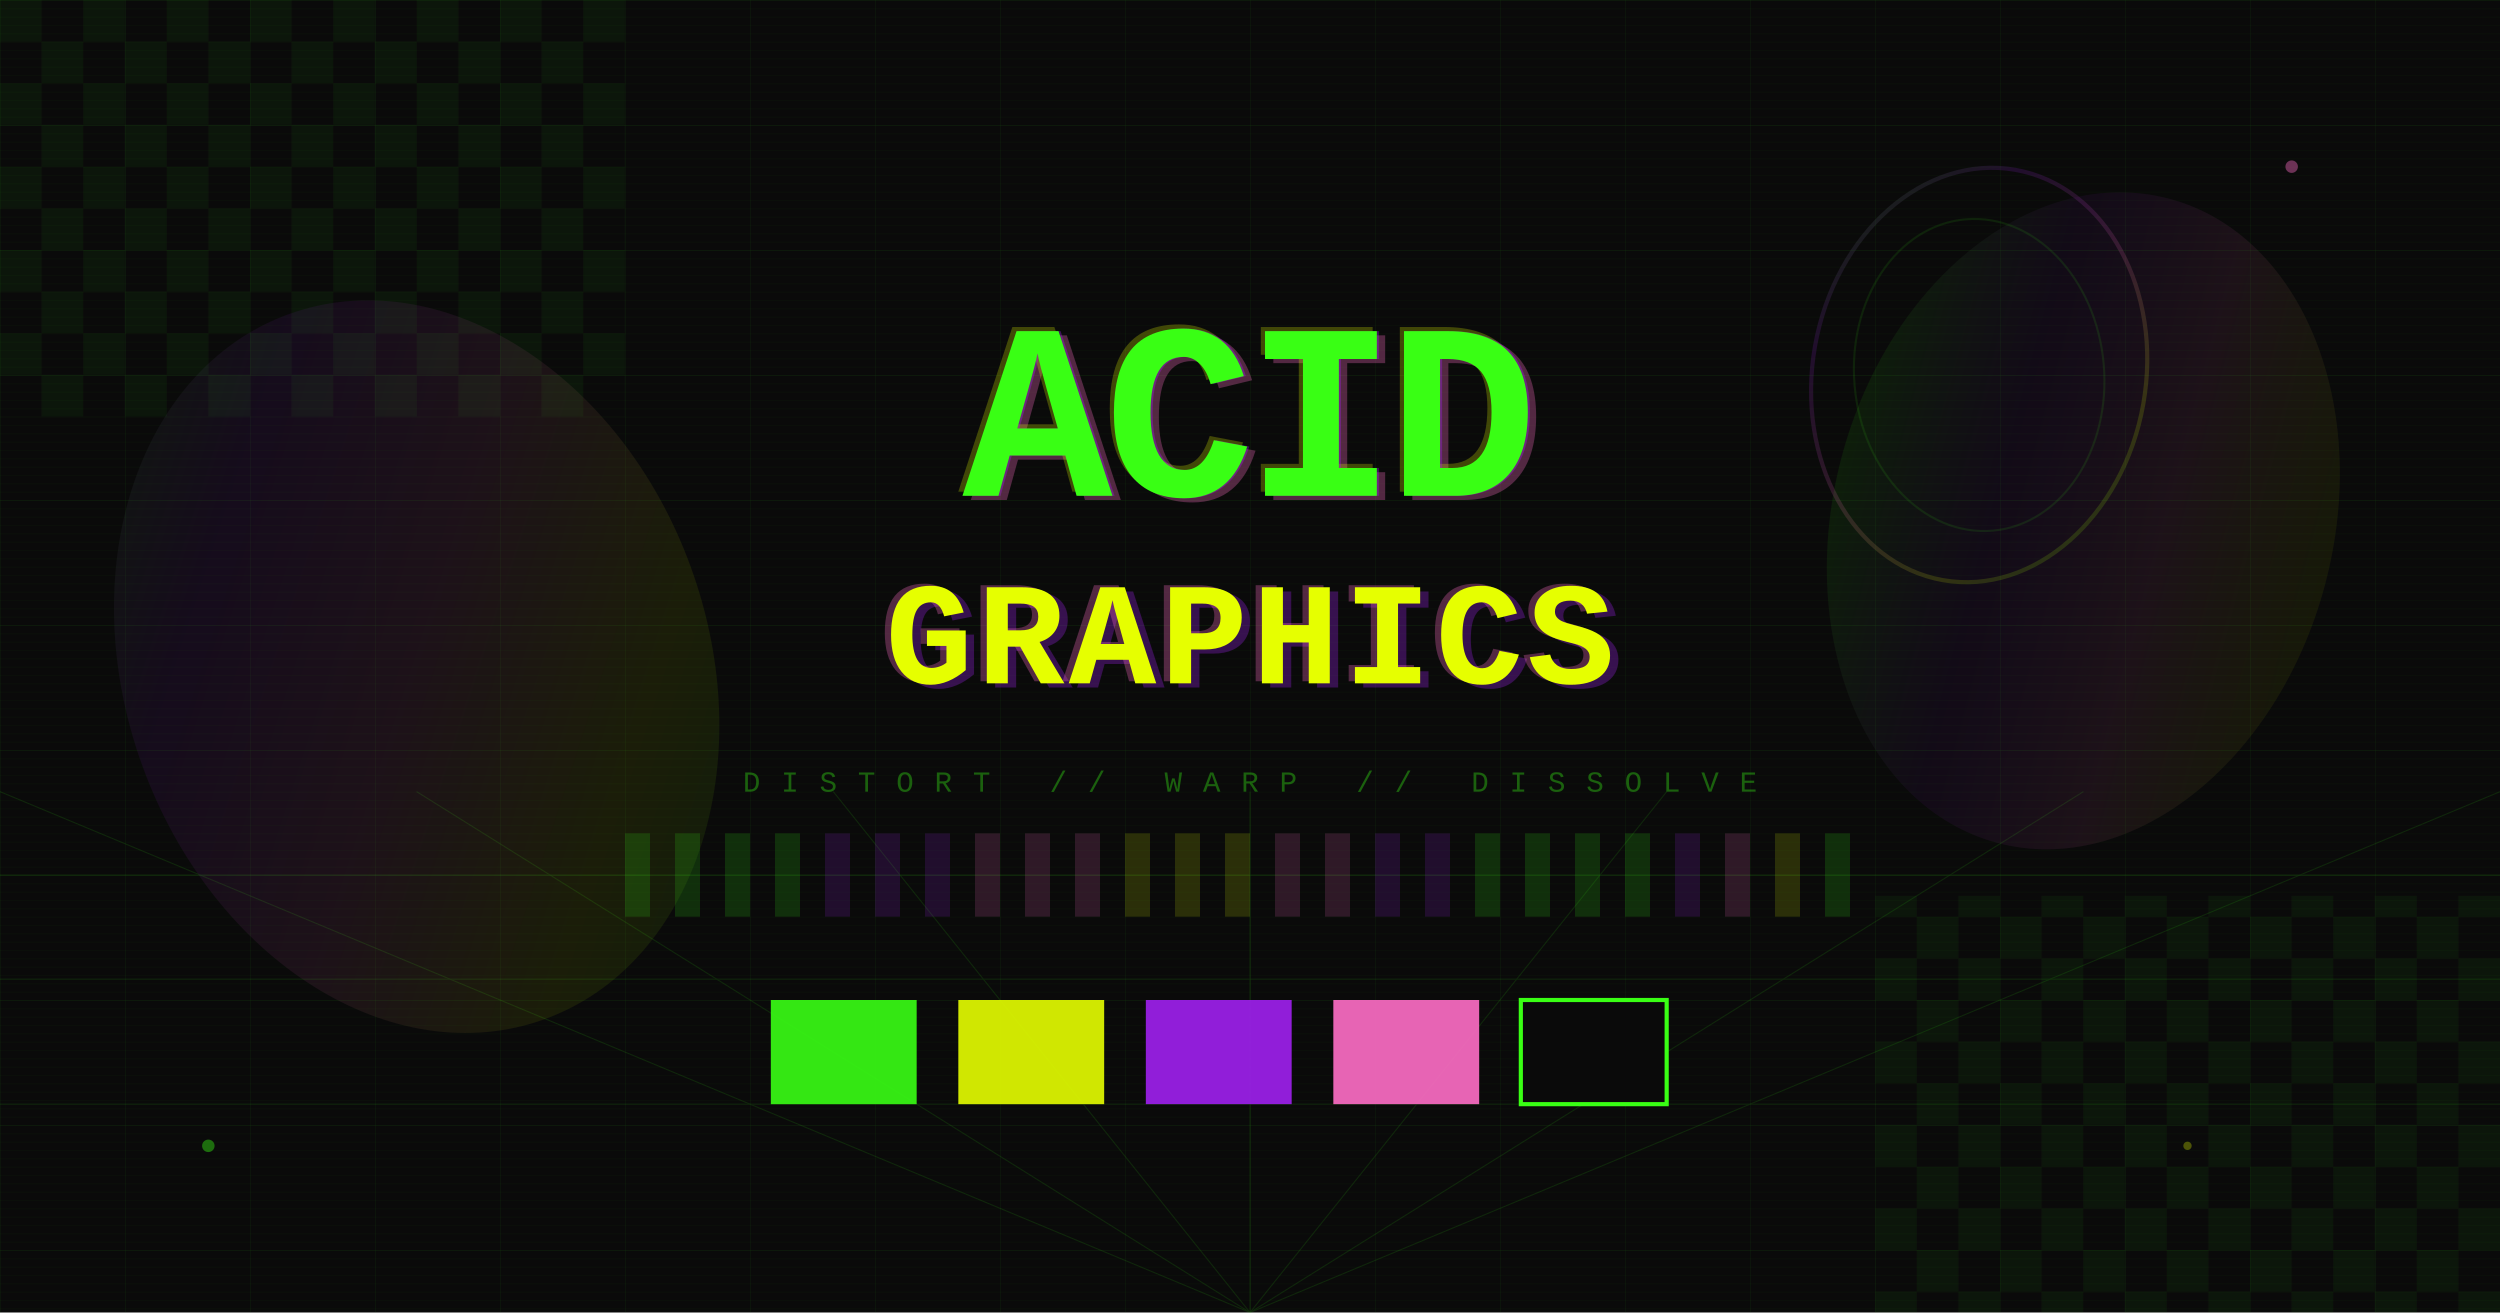
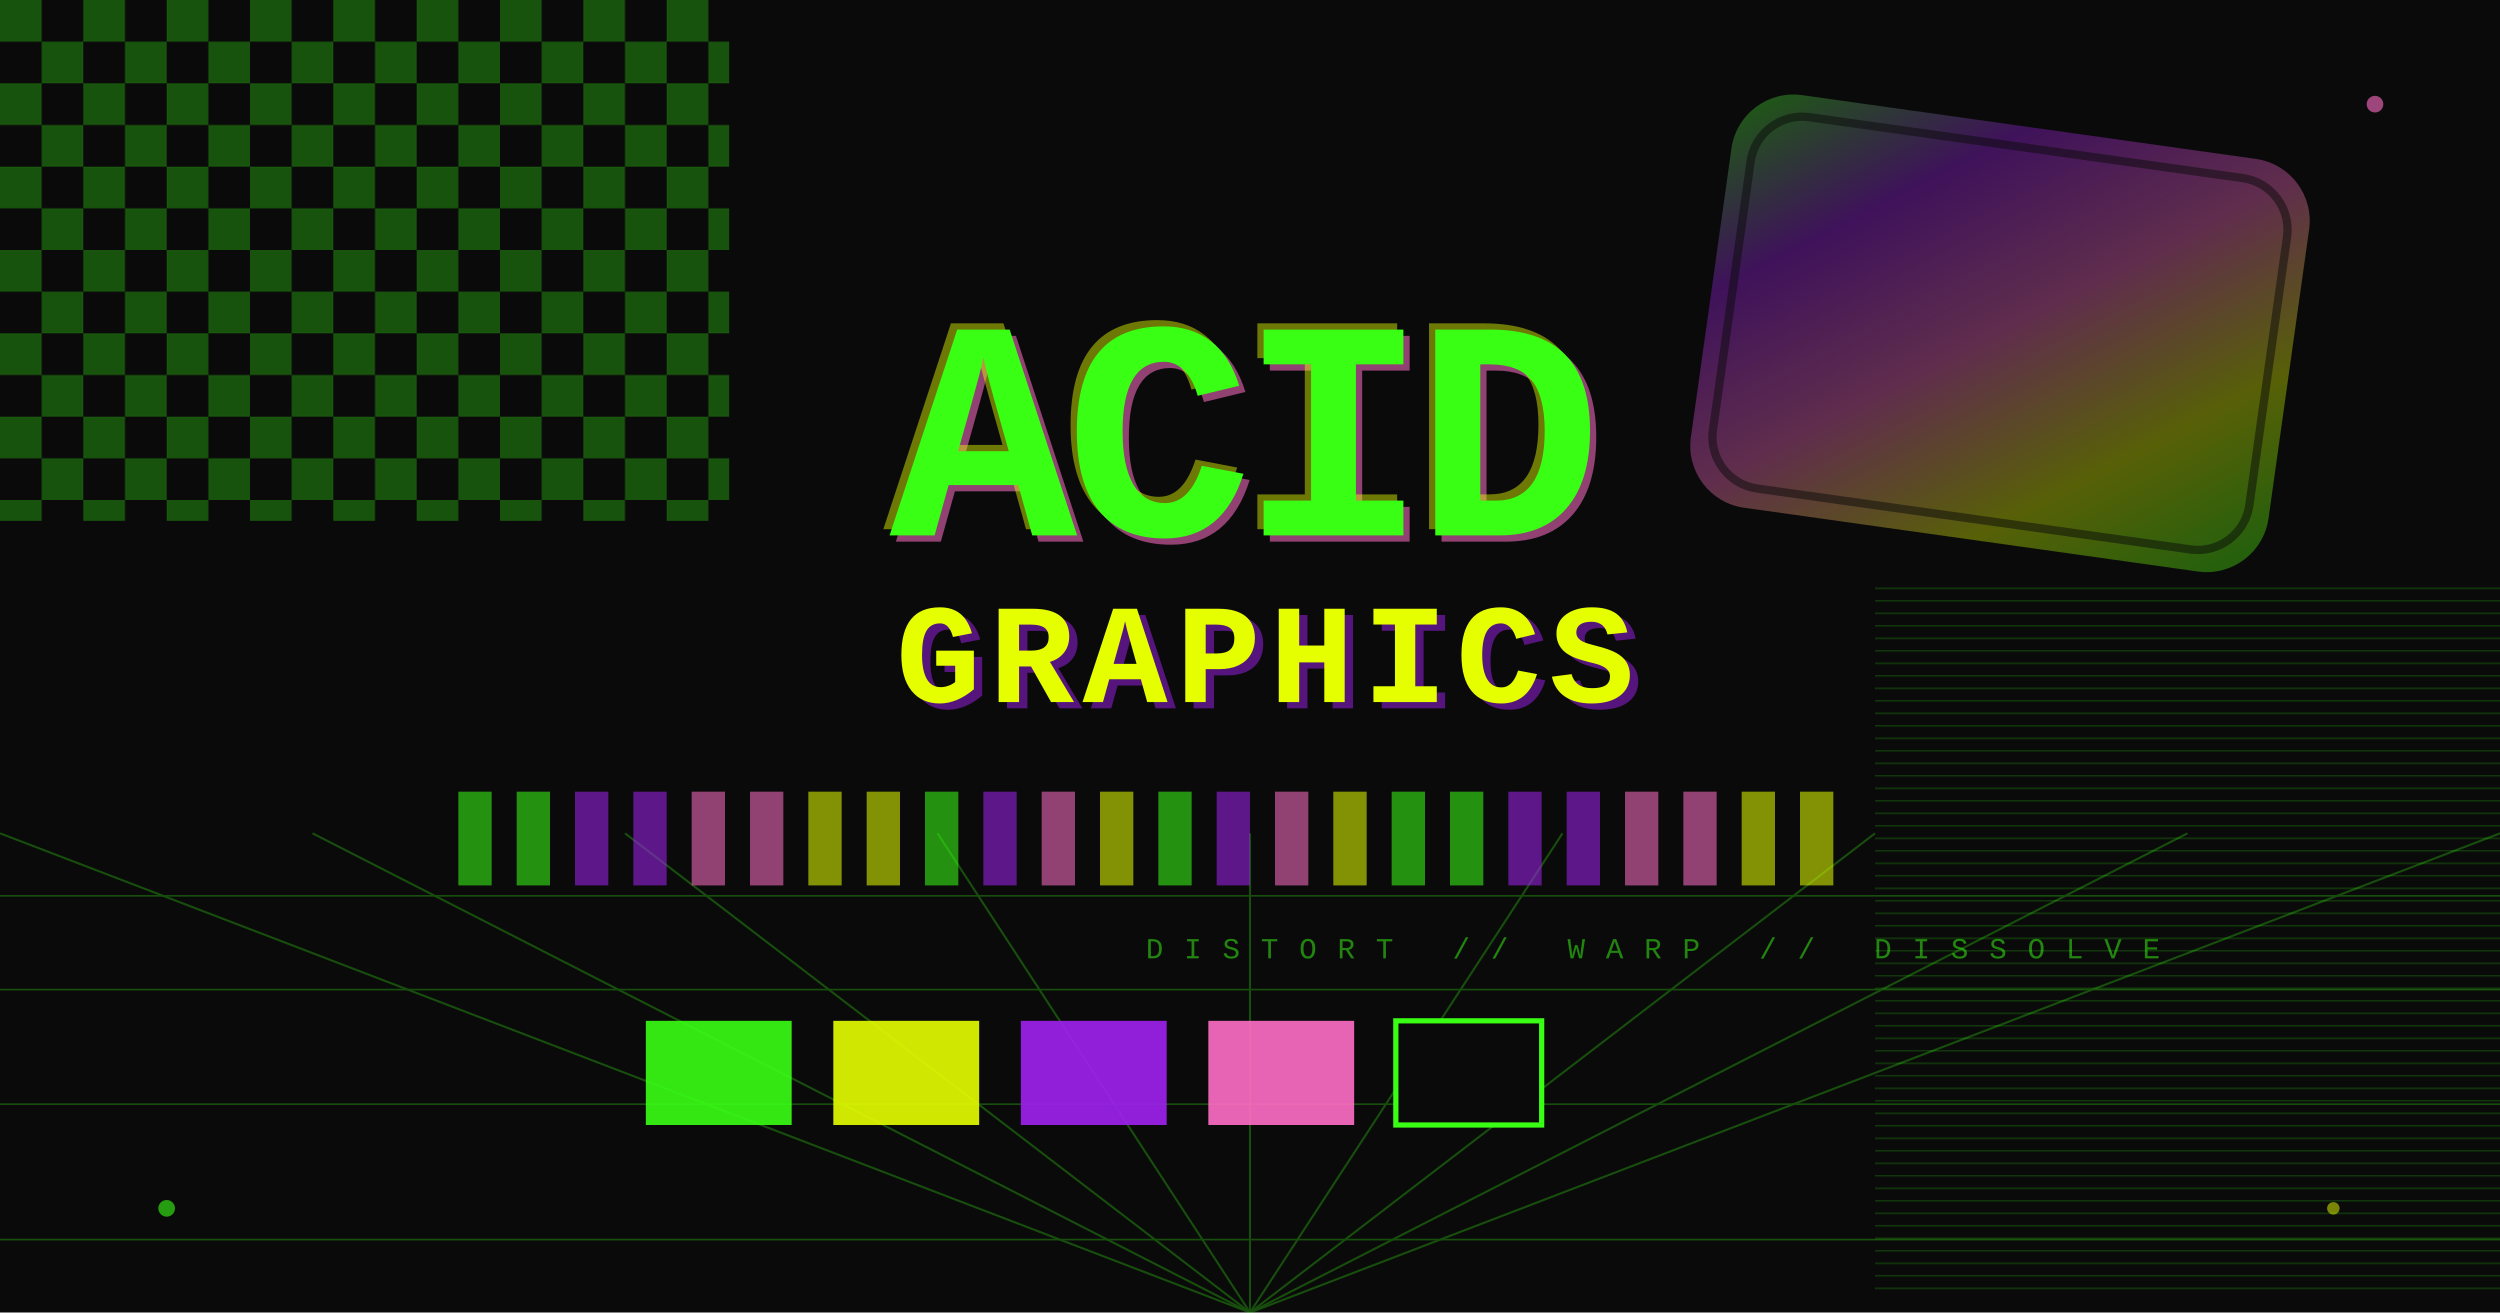
<svg xmlns="http://www.w3.org/2000/svg" width="1200" height="630" viewBox="0 0 1200 630" fill="none">
  <defs>
    <linearGradient id="acidChrome" x1="0%" y1="0%" x2="100%" y2="100%">
      <stop offset="0%" stop-color="#39ff14" />
      <stop offset="25%" stop-color="#a020f0" />
      <stop offset="50%" stop-color="#ff6ec7" />
      <stop offset="75%" stop-color="#e6ff00" />
      <stop offset="100%" stop-color="#39ff14" />
    </linearGradient>
-     <linearGradient id="acidIridescent" x1="0%" y1="0%" x2="100%" y2="0%">
-       <stop offset="0%" stop-color="#39ff14" stop-opacity="0.8" />
-       <stop offset="33%" stop-color="#a020f0" stop-opacity="0.6" />
-       <stop offset="66%" stop-color="#ff6ec7" stop-opacity="0.8" />
-       <stop offset="100%" stop-color="#e6ff00" stop-opacity="0.6" />
-     </linearGradient>
-     <pattern id="acidCheckerboard" x="0" y="0" width="40" height="40" patternUnits="userSpaceOnUse">
-       <rect width="20" height="20" fill="#39ff14" opacity="0.06" />
-       <rect x="20" y="20" width="20" height="20" fill="#39ff14" opacity="0.06" />
+     <pattern id="acidCheck" x="0" y="0" width="40" height="40" patternUnits="userSpaceOnUse">
+       <rect width="20" height="20" fill="#39ff14" opacity="0.30" />
+       <rect x="20" y="20" width="20" height="20" fill="#39ff14" opacity="0.30" />
    </pattern>
-     <pattern id="acidWireGrid" x="0" y="0" width="60" height="60" patternUnits="userSpaceOnUse">
-       <line x1="0" y1="0" x2="60" y2="0" stroke="#39ff14" stroke-width="0.5" opacity="0.08" />
-       <line x1="0" y1="0" x2="0" y2="60" stroke="#39ff14" stroke-width="0.5" opacity="0.08" />
-     </pattern>
-     <pattern id="acidScanlines" x="0" y="0" width="4" height="4" patternUnits="userSpaceOnUse">
-       <line x1="0" y1="0" x2="4" y2="0" stroke="#39ff14" stroke-width="0.5" opacity="0.04" />
+     <pattern id="acidScan" x="0" y="0" width="6" height="6" patternUnits="userSpaceOnUse">
+       <line x1="0" y1="0" x2="6" y2="0" stroke="#39ff14" stroke-width="1.5" opacity="0.18" />
    </pattern>
  </defs>
  <rect width="1200" height="630" fill="#0a0a0a" />
-   <rect width="1200" height="630" fill="url(#acidWireGrid)" />
-   <g opacity="0.12">
-     <line x1="600" y1="630" x2="0" y2="380" stroke="#39ff14" stroke-width="0.5" />
-     <line x1="600" y1="630" x2="200" y2="380" stroke="#39ff14" stroke-width="0.5" />
-     <line x1="600" y1="630" x2="400" y2="380" stroke="#39ff14" stroke-width="0.5" />
-     <line x1="600" y1="630" x2="600" y2="380" stroke="#39ff14" stroke-width="0.5" />
-     <line x1="600" y1="630" x2="800" y2="380" stroke="#39ff14" stroke-width="0.5" />
-     <line x1="600" y1="630" x2="1000" y2="380" stroke="#39ff14" stroke-width="0.5" />
-     <line x1="600" y1="630" x2="1200" y2="380" stroke="#39ff14" stroke-width="0.5" />
-     <line x1="0" y1="420" x2="1200" y2="420" stroke="#39ff14" stroke-width="0.5" />
-     <line x1="0" y1="470" x2="1200" y2="470" stroke="#39ff14" stroke-width="0.5" />
-     <line x1="0" y1="530" x2="1200" y2="530" stroke="#39ff14" stroke-width="0.5" />
+   <rect x="0" y="0" width="350" height="250" fill="url(#acidCheck)" />
+   <g opacity="0.28">
+     <line x1="600" y1="630" x2="0" y2="400" stroke="#39ff14" stroke-width="1" />
+     <line x1="600" y1="630" x2="150" y2="400" stroke="#39ff14" stroke-width="1" />
+     <line x1="600" y1="630" x2="300" y2="400" stroke="#39ff14" stroke-width="1" />
+     <line x1="600" y1="630" x2="450" y2="400" stroke="#39ff14" stroke-width="1" />
+     <line x1="600" y1="630" x2="600" y2="400" stroke="#39ff14" stroke-width="1" />
+     <line x1="600" y1="630" x2="750" y2="400" stroke="#39ff14" stroke-width="1" />
+     <line x1="600" y1="630" x2="900" y2="400" stroke="#39ff14" stroke-width="1" />
+     <line x1="600" y1="630" x2="1050" y2="400" stroke="#39ff14" stroke-width="1" />
+     <line x1="600" y1="630" x2="1200" y2="400" stroke="#39ff14" stroke-width="1" />
+     <line x1="0" y1="430" x2="1200" y2="430" stroke="#39ff14" stroke-width="0.8" />
+     <line x1="0" y1="475" x2="1200" y2="475" stroke="#39ff14" stroke-width="0.8" />
+     <line x1="0" y1="530" x2="1200" y2="530" stroke="#39ff14" stroke-width="0.8" />
+     <line x1="0" y1="595" x2="1200" y2="595" stroke="#39ff14" stroke-width="0.8" />
  </g>
-   <rect x="0" y="0" width="300" height="200" fill="url(#acidCheckerboard)" opacity="0.8" />
-   <rect x="900" y="430" width="300" height="200" fill="url(#acidCheckerboard)" opacity="0.8" />
-   <ellipse cx="200" cy="320" rx="140" ry="180" fill="url(#acidChrome)" opacity="0.08" transform="rotate(-20 200 320)" />
-   <ellipse cx="1000" cy="250" rx="120" ry="160" fill="url(#acidIridescent)" opacity="0.1" transform="rotate(15 1000 250)" />
-   <ellipse cx="950" cy="180" rx="80" ry="100" stroke="url(#acidChrome)" stroke-width="2" fill="none" opacity="0.15" transform="rotate(10 950 180)" />
-   <ellipse cx="950" cy="180" rx="60" ry="75" stroke="#39ff14" stroke-width="1" fill="none" opacity="0.1" transform="rotate(-5 950 180)" />
-   <rect width="1200" height="630" fill="url(#acidScanlines)" />
-   <text x="604" y="240" font-family="ui-monospace, 'Courier New', monospace" font-size="120" font-weight="900" fill="#ff6ec7" text-anchor="middle" opacity="0.3" letter-spacing="-4">ACID</text>
-   <text x="598" y="236" font-family="ui-monospace, 'Courier New', monospace" font-size="120" font-weight="900" fill="#e6ff00" text-anchor="middle" opacity="0.25" letter-spacing="-4">ACID</text>
-   <text x="601" y="238" font-family="ui-monospace, 'Courier New', monospace" font-size="120" font-weight="900" fill="#a020f0" text-anchor="middle" opacity="0.35" letter-spacing="-4">ACID</text>
-   <text x="600" y="238" font-family="ui-monospace, 'Courier New', monospace" font-size="120" font-weight="900" fill="#39ff14" text-anchor="middle" letter-spacing="-4">ACID</text>
-   <text x="604" y="330" font-family="ui-monospace, 'Courier New', monospace" font-size="70" font-weight="900" fill="#a020f0" text-anchor="middle" opacity="0.3" letter-spacing="2">GRAPHICS</text>
-   <text x="597" y="327" font-family="ui-monospace, 'Courier New', monospace" font-size="70" font-weight="900" fill="#ff6ec7" text-anchor="middle" opacity="0.3" letter-spacing="2">GRAPHICS</text>
-   <text x="600" y="328" font-family="ui-monospace, 'Courier New', monospace" font-size="70" font-weight="900" fill="#e6ff00" text-anchor="middle" letter-spacing="2">GRAPHICS</text>
-   <text x="600" y="380" font-family="ui-monospace, 'Courier New', monospace" font-size="14" fill="#39ff14" text-anchor="middle" opacity="0.35" letter-spacing="10">DISTORT // WARP // DISSOLVE</text>
-   <g opacity="0.15">
-     <rect x="300" y="400" width="12" height="40" fill="#39ff14" />
-     <rect x="324" y="400" width="12" height="40" fill="#39ff14" />
-     <rect x="348" y="400" width="12" height="40" fill="#39ff14" />
-     <rect x="372" y="400" width="12" height="40" fill="#39ff14" />
-     <rect x="396" y="400" width="12" height="40" fill="#a020f0" />
-     <rect x="420" y="400" width="12" height="40" fill="#a020f0" />
-     <rect x="444" y="400" width="12" height="40" fill="#a020f0" />
-     <rect x="468" y="400" width="12" height="40" fill="#ff6ec7" />
-     <rect x="492" y="400" width="12" height="40" fill="#ff6ec7" />
-     <rect x="516" y="400" width="12" height="40" fill="#ff6ec7" />
-     <rect x="540" y="400" width="12" height="40" fill="#e6ff00" />
-     <rect x="564" y="400" width="12" height="40" fill="#e6ff00" />
-     <rect x="588" y="400" width="12" height="40" fill="#e6ff00" />
-     <rect x="612" y="400" width="12" height="40" fill="#ff6ec7" />
-     <rect x="636" y="400" width="12" height="40" fill="#ff6ec7" />
-     <rect x="660" y="400" width="12" height="40" fill="#a020f0" />
-     <rect x="684" y="400" width="12" height="40" fill="#a020f0" />
-     <rect x="708" y="400" width="12" height="40" fill="#39ff14" />
-     <rect x="732" y="400" width="12" height="40" fill="#39ff14" />
-     <rect x="756" y="400" width="12" height="40" fill="#39ff14" />
-     <rect x="780" y="400" width="12" height="40" fill="#39ff14" />
-     <rect x="804" y="400" width="12" height="40" fill="#a020f0" />
-     <rect x="828" y="400" width="12" height="40" fill="#ff6ec7" />
-     <rect x="852" y="400" width="12" height="40" fill="#e6ff00" />
-     <rect x="876" y="400" width="12" height="40" fill="#39ff14" />
+   <rect x="820" y="60" width="280" height="200" rx="30" fill="url(#acidChrome)" opacity="0.35" transform="rotate(8 960 160)" />
+   <rect x="830" y="70" width="260" height="180" rx="25" fill="none" stroke="#0a0a0a" stroke-width="4" opacity="0.5" transform="rotate(8 960 160)" />
+   <rect x="900" y="280" width="300" height="340" fill="url(#acidScan)" />
+   <text x="430" y="260" font-family="ui-monospace, 'Courier New', monospace" font-size="150" font-weight="900" fill="#ff6ec7" opacity="0.55" letter-spacing="-6">ACID</text>
+   <text x="424" y="254" font-family="ui-monospace, 'Courier New', monospace" font-size="150" font-weight="900" fill="#e6ff00" opacity="0.45" letter-spacing="-6">ACID</text>
+   <text x="427" y="257" font-family="ui-monospace, 'Courier New', monospace" font-size="150" font-weight="900" fill="#39ff14" letter-spacing="-6">ACID</text>
+   <text x="434" y="340" font-family="ui-monospace, 'Courier New', monospace" font-size="68" font-weight="900" fill="#a020f0" opacity="0.50" letter-spacing="4">GRAPHICS</text>
+   <text x="430" y="337" font-family="ui-monospace, 'Courier New', monospace" font-size="68" font-weight="900" fill="#e6ff00" letter-spacing="4">GRAPHICS</text>
+   <g opacity="0.55">
+     <rect x="220" y="380" width="16" height="45" fill="#39ff14" />
+     <rect x="248" y="380" width="16" height="45" fill="#39ff14" />
+     <rect x="276" y="380" width="16" height="45" fill="#a020f0" />
+     <rect x="304" y="380" width="16" height="45" fill="#a020f0" />
+     <rect x="332" y="380" width="16" height="45" fill="#ff6ec7" />
+     <rect x="360" y="380" width="16" height="45" fill="#ff6ec7" />
+     <rect x="388" y="380" width="16" height="45" fill="#e6ff00" />
+     <rect x="416" y="380" width="16" height="45" fill="#e6ff00" />
+     <rect x="444" y="380" width="16" height="45" fill="#39ff14" />
+     <rect x="472" y="380" width="16" height="45" fill="#a020f0" />
+     <rect x="500" y="380" width="16" height="45" fill="#ff6ec7" />
+     <rect x="528" y="380" width="16" height="45" fill="#e6ff00" />
+     <rect x="556" y="380" width="16" height="45" fill="#39ff14" />
+     <rect x="584" y="380" width="16" height="45" fill="#a020f0" />
+     <rect x="612" y="380" width="16" height="45" fill="#ff6ec7" />
+     <rect x="640" y="380" width="16" height="45" fill="#e6ff00" />
+     <rect x="668" y="380" width="16" height="45" fill="#39ff14" />
+     <rect x="696" y="380" width="16" height="45" fill="#39ff14" />
+     <rect x="724" y="380" width="16" height="45" fill="#a020f0" />
+     <rect x="752" y="380" width="16" height="45" fill="#a020f0" />
+     <rect x="780" y="380" width="16" height="45" fill="#ff6ec7" />
+     <rect x="808" y="380" width="16" height="45" fill="#ff6ec7" />
+     <rect x="836" y="380" width="16" height="45" fill="#e6ff00" />
+     <rect x="864" y="380" width="16" height="45" fill="#e6ff00" />
  </g>
-   <rect x="370" y="480" width="70" height="50" fill="#39ff14" opacity="0.9" />
-   <rect x="460" y="480" width="70" height="50" fill="#e6ff00" opacity="0.9" />
-   <rect x="550" y="480" width="70" height="50" fill="#a020f0" opacity="0.9" />
-   <rect x="640" y="480" width="70" height="50" fill="#ff6ec7" opacity="0.9" />
-   <rect x="730" y="480" width="70" height="50" fill="#0a0a0a" stroke="#39ff14" stroke-width="2" />
-   <circle cx="100" cy="550" r="3" fill="#39ff14" opacity="0.4" />
-   <circle cx="1100" cy="80" r="3" fill="#ff6ec7" opacity="0.4" />
-   <circle cx="1050" cy="550" r="2" fill="#e6ff00" opacity="0.3" />
+   <text x="550" y="460" font-family="ui-monospace, 'Courier New', monospace" font-size="14" fill="#39ff14" opacity="0.50" letter-spacing="10">DISTORT // WARP // DISSOLVE</text>
+   <rect x="310" y="490" width="70" height="50" fill="#39ff14" opacity="0.9" />
+   <rect x="400" y="490" width="70" height="50" fill="#e6ff00" opacity="0.9" />
+   <rect x="490" y="490" width="70" height="50" fill="#a020f0" opacity="0.9" />
+   <rect x="580" y="490" width="70" height="50" fill="#ff6ec7" opacity="0.9" />
+   <rect x="670" y="490" width="70" height="50" fill="#0a0a0a" stroke="#39ff14" stroke-width="2.5" />
+   <circle cx="80" cy="580" r="4" fill="#39ff14" opacity="0.6" />
+   <circle cx="1140" cy="50" r="4" fill="#ff6ec7" opacity="0.6" />
+   <circle cx="1120" cy="580" r="3" fill="#e6ff00" opacity="0.5" />
</svg>
